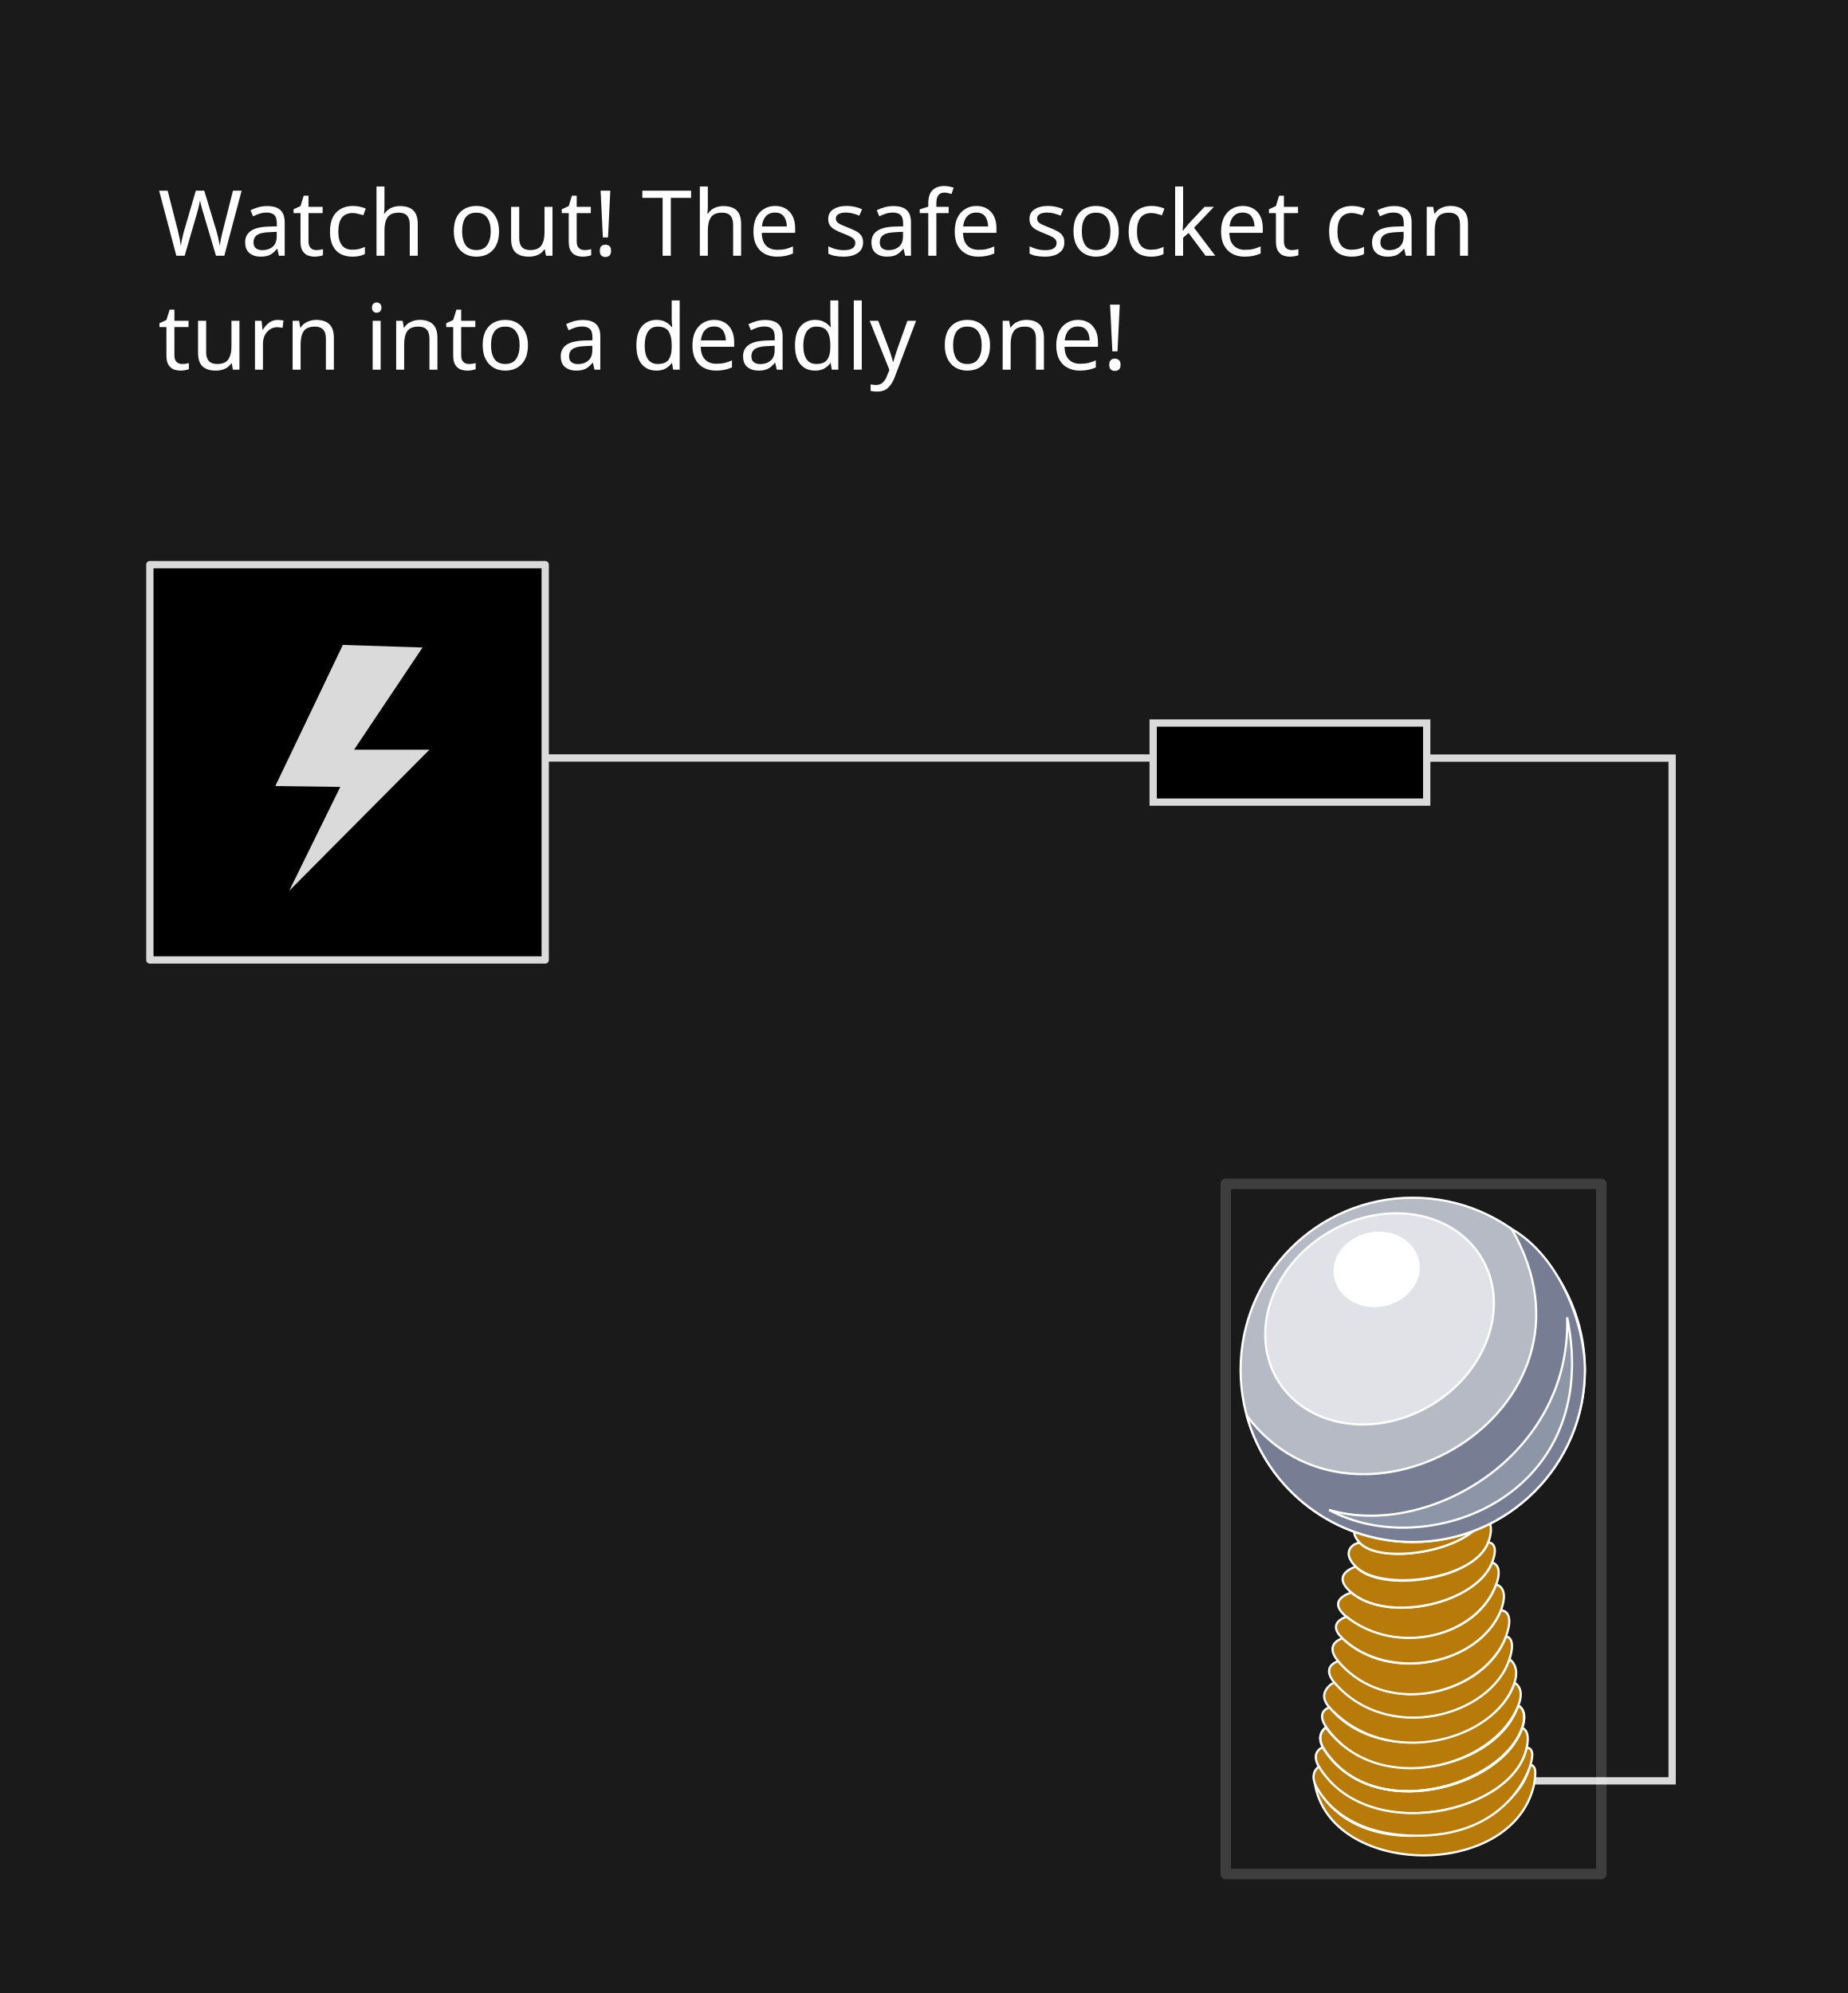
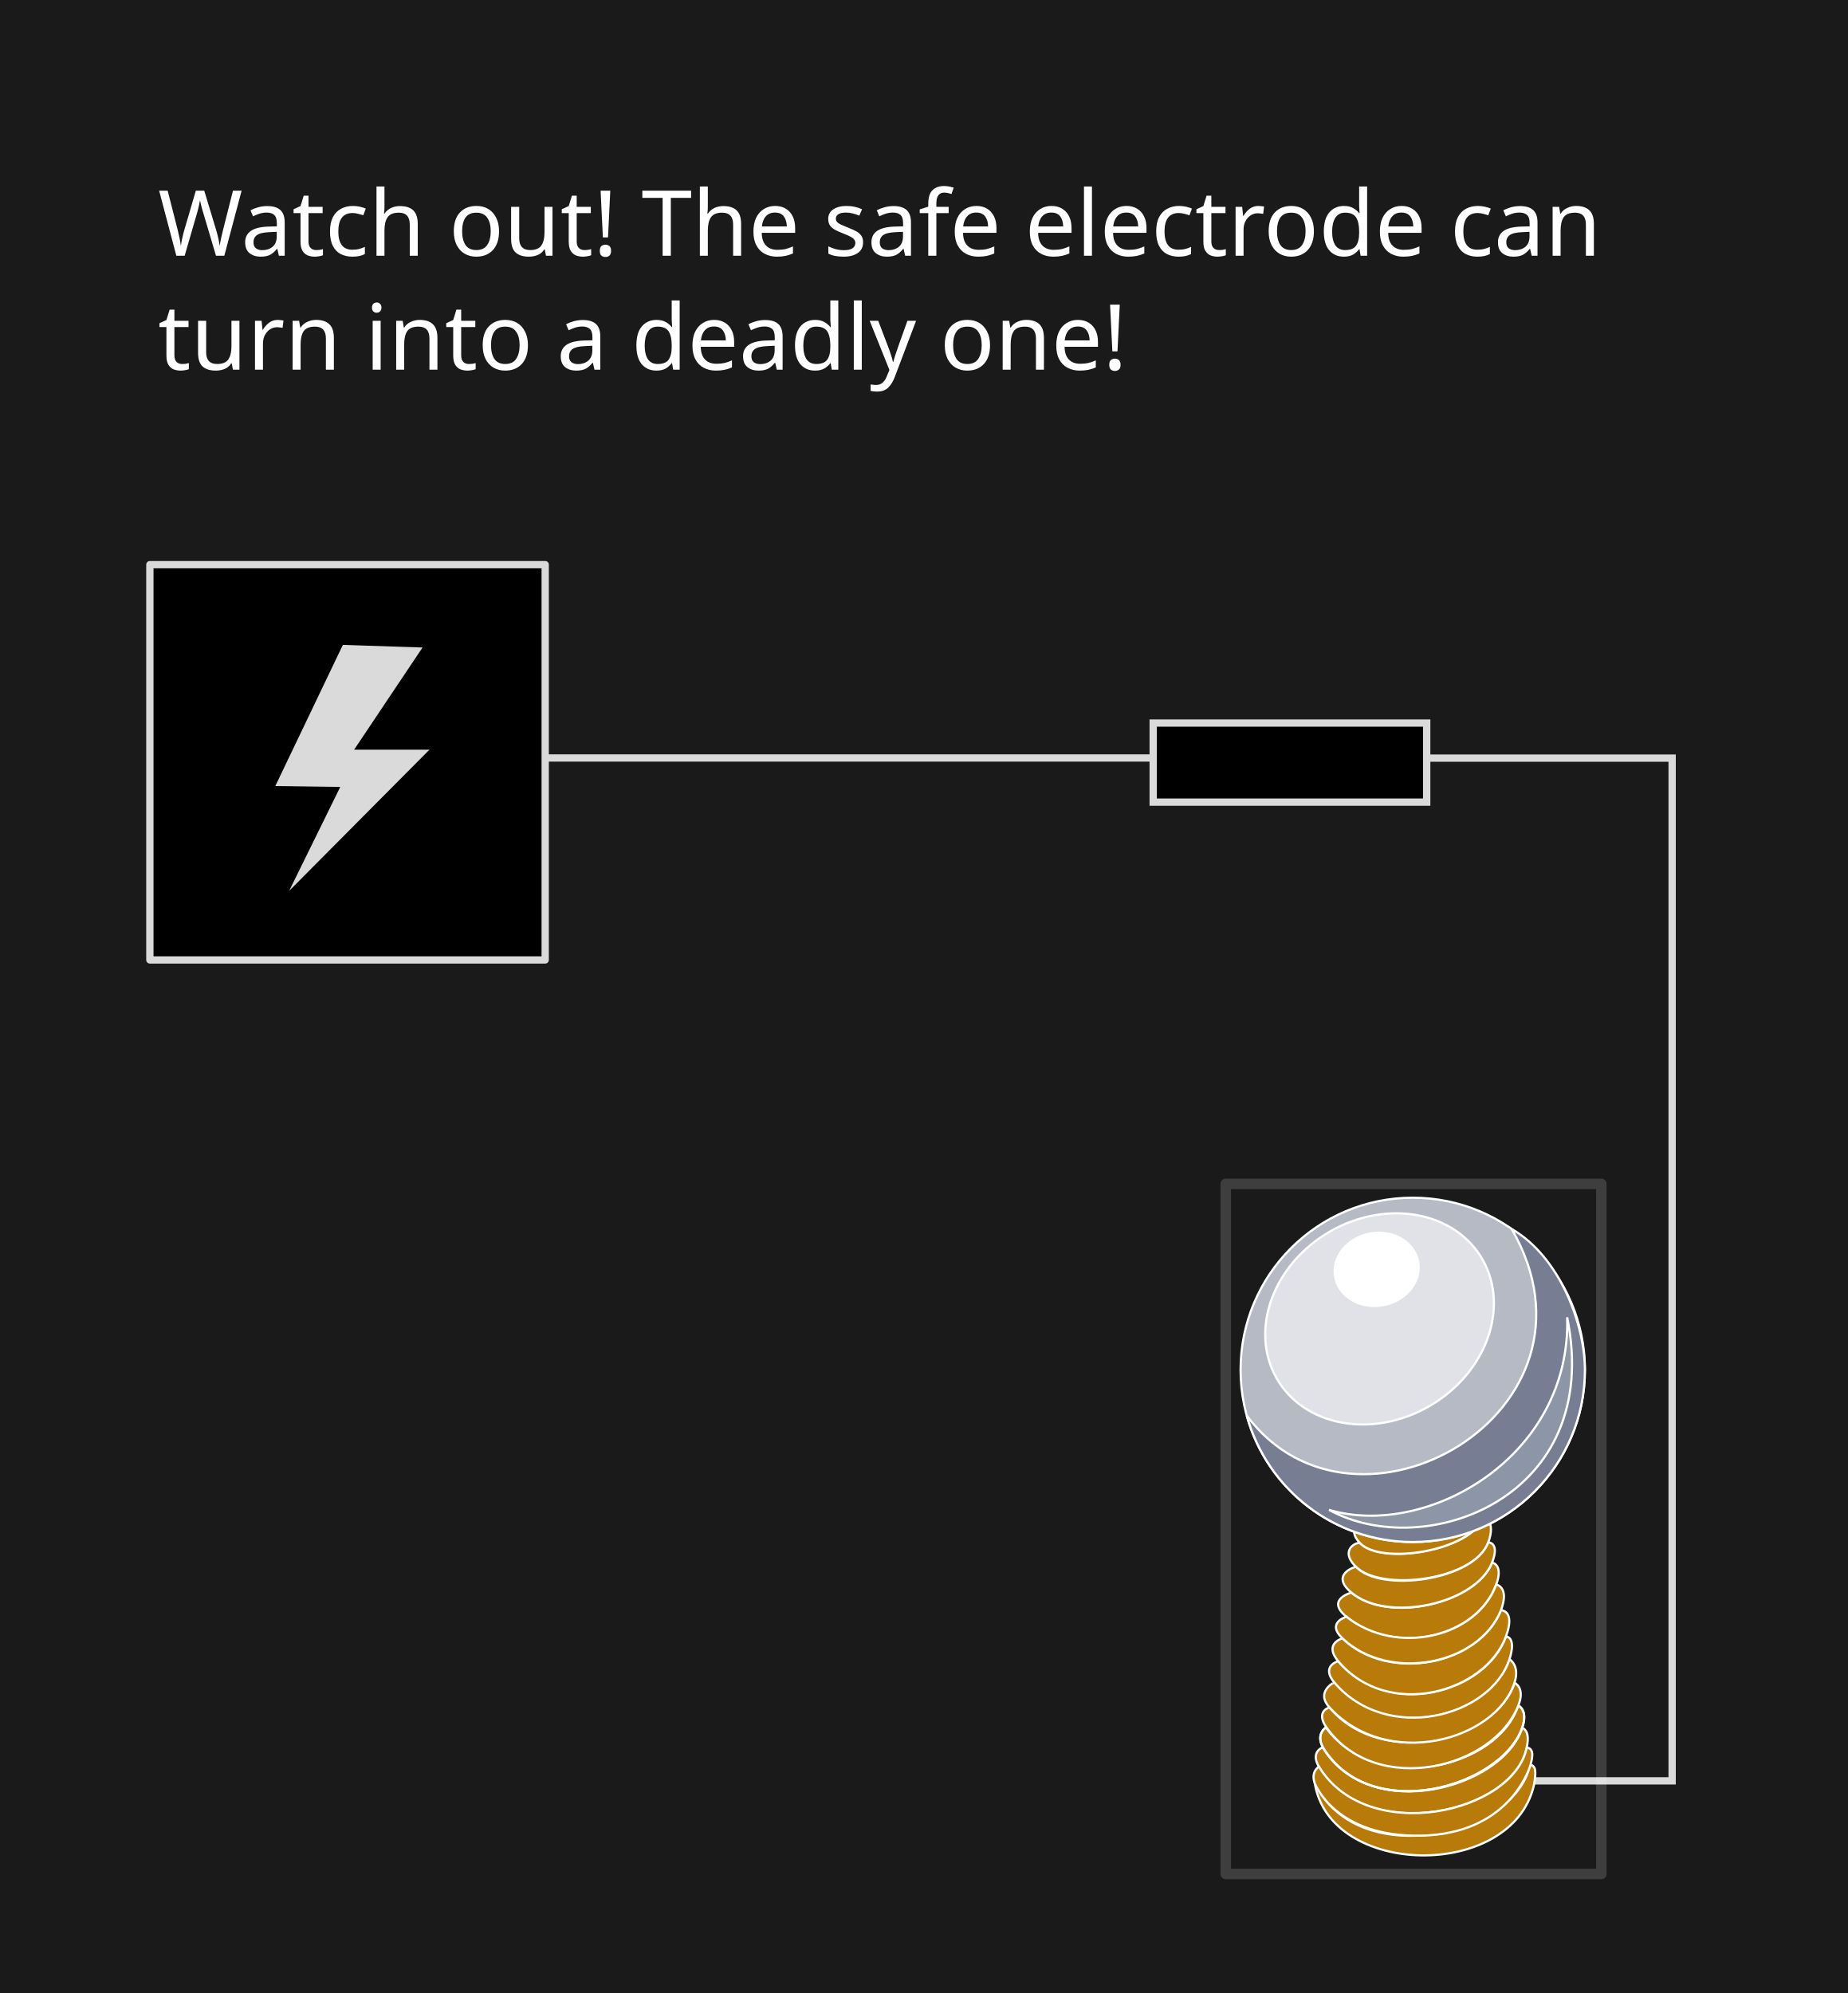
<svg xmlns="http://www.w3.org/2000/svg" width="253.385" height="273.296" viewBox="0 0 253.385 273.296" id="svg2" version="1.1">
  <defs id="defs4">
    <pattern y="0" x="0" height="6" width="6" patternUnits="userSpaceOnUse" id="EMFhbasepattern" />
  </defs>
  <g id="background">
    <rect style="color:#000000;clip-rule:nonzero;display:inline;overflow:visible;visibility:visible;opacity:1;isolation:auto;mix-blend-mode:normal;color-interpolation:sRGB;color-interpolation-filters:linearRGB;solid-color:#000000;solid-opacity:1;fill:#1a1a1a;fill-opacity:1;fill-rule:nonzero;stroke:none;stroke-width:1.459px;stroke-linecap:butt;stroke-linejoin:miter;stroke-miterlimit:4;stroke-dasharray:none;stroke-dashoffset:0;stroke-opacity:1;color-rendering:auto;image-rendering:auto;shape-rendering:auto;text-rendering:auto;enable-background:accumulate" id="rect4145" width="253.764" height="273.719" x="-0.009" y="-0.078" />
  </g>
  <g id="powerlines" powerlines="" transform="translate(0,2)">
    <path style="fill:none;fill-rule:evenodd;stroke:#dadada;stroke-width:1;stroke-linecap:butt;stroke-linejoin:miter;stroke-miterlimit:4;stroke-dasharray:none;stroke-opacity:1" d="M 191.101,101.958 L 229.285,101.958 L 229.285,242.205 L 206.312,242.205" id="path3380-1" />
    <path style="fill:none;fill-rule:evenodd;stroke:#dadada;stroke-width:1px;stroke-linecap:butt;stroke-linejoin:miter;stroke-opacity:1" d="M 70.1,101.94 L 161.069,101.94" id="path4193" />
  </g>
  <g transform="translate(114.5869,48.403)" id="generators">
    <rect style="opacity:1;fill:#000000;fill-opacity:1;stroke:#dadada;stroke-width:1;stroke-linejoin:round;stroke-miterlimit:4;stroke-dasharray:none;stroke-dashoffset:0;stroke-opacity:1" id="rect4188" width="54.208" height="54.208" x="-94.037" y="29.026" />
  </g>
  <g transform="translate(-85.73159,24.27616)" id="switches">
    <path id="path4148-3" d="M 281.365,74.871 L 281.365,85.719 C 243.857,85.719 281.365,85.719 243.857,85.719 L 243.857,74.871 Z" style="fill:#000000;fill-opacity:1;fill-rule:evenodd;stroke:#dadada;stroke-width:1;stroke-linecap:butt;stroke-linejoin:miter;stroke-miterlimit:4;stroke-dasharray:none;stroke-opacity:1" />
  </g>
  <g id="decorations">
    <g id="g4222" transform="matrix(0.4539065,0,0,0.4539065,70.6501,101.7164)" style="stroke:#ffffff;stroke-width:0.661;stroke-miterlimit:4;stroke-dasharray:none;stroke-opacity:1">
      <path style="fill:#b87b0a;fill-opacity:1;fill-rule:evenodd;stroke:#ffffff;stroke-width:0.661;stroke-linecap:butt;stroke-linejoin:miter;stroke-miterlimit:4;stroke-dasharray:none;stroke-opacity:1" d="M 241.495,314.36 C 254.132,341.538 302.032,330.68 306.498,309.238 C 306.498,309.238 307.175,308.73 307.874,309.936 C 308.593,311.164 307.704,315.355 307.704,315.355 C 300.931,344.078 245.813,343.147 241.495,314.36 Z" id="path4160" />
      <path style="fill:#b87b0a;fill-opacity:1;fill-rule:evenodd;stroke:#ffffff;stroke-width:0.661;stroke-linecap:butt;stroke-linejoin:miter;stroke-miterlimit:4;stroke-dasharray:none;stroke-opacity:1" d="M 305.566,303.904 C 306.18,300.877 305.969,298.634 304.169,297.893 C 298.56,315.948 258.407,327.356 243.929,303.777 C 241.771,304.73 241.114,306.825 242.765,309.619 C 257.116,333.791 301.566,323.546 305.566,303.904 Z" id="path4162" />
      <path style="fill:#b87b0a;fill-opacity:1;fill-rule:evenodd;stroke:#ffffff;stroke-width:0.661;stroke-miterlimit:4;stroke-dasharray:none;stroke-opacity:1" d="M 243.993,303.819 C 258.407,327.356 297.989,315.757 304.212,297.829 C 306.074,292.432 302.963,291.119 302.963,291.119 C 296.846,310 260.355,318.742 244.903,297.766 C 244.903,297.766 241.771,299.734 243.972,303.714 Z" id="path4164" />
      <path style="fill:none;stroke:#ffffff;stroke-width:0.661;stroke-linecap:butt;stroke-linejoin:miter;stroke-miterlimit:4;stroke-dasharray:none;stroke-opacity:1" d="M 243.993,303.819 C 258.407,327.356 297.989,315.757 304.212,297.829 C 306.074,292.432 302.963,291.119 302.963,291.119 C 296.846,310 260.355,318.742 244.903,297.766 C 244.903,297.766 241.771,299.734 243.972,303.714" id="path4166-9" />
      <path style="fill:#b87b0a;fill-opacity:1;fill-rule:evenodd;stroke:#ffffff;stroke-width:0.661;stroke-linecap:butt;stroke-linejoin:miter;stroke-miterlimit:4;stroke-dasharray:none;stroke-opacity:1" d="M 253.92,249.21 C 261.604,256.872 289.691,253.422 293.946,241.865 C 296.338,235.346 292.655,234.16 292.655,234.16 C 288.612,244.532 261.752,248.765 255.254,242.14 C 254.534,241.505 248.713,244.003 253.92,249.21 Z" id="path4168" />
      <path style="fill:#b87b0a;fill-opacity:1;fill-rule:evenodd;stroke:#ffffff;stroke-width:0.661;stroke-linecap:butt;stroke-linejoin:miter;stroke-miterlimit:4;stroke-dasharray:none;stroke-opacity:1" d="M 245.983,291.733 C 261.709,310.529 296.401,301.745 301.862,284.283 C 301.862,284.283 305.143,285.658 303.069,291.035 C 295.66,310.211 260.376,318.911 245.199,297.977 C 241.495,292.855 245.983,291.733 245.983,291.733 Z" id="path4170" />
      <path style="fill:#b87b0a;fill-opacity:1;fill-rule:evenodd;stroke:#ffffff;stroke-width:0.661;stroke-linecap:butt;stroke-linejoin:miter;stroke-miterlimit:4;stroke-dasharray:none;stroke-opacity:1" d="M 247.358,284.134 C 262.831,303.1 294.877,294.697 300.359,277.171 C 302.54,270.249 299.28,270.313 299.28,270.313 C 293.142,287.331 263.911,295.48 248.607,277.763 C 248.607,277.763 243.337,279.181 247.358,284.134 Z" id="path4172" />
      <path style="fill:#b87b0a;fill-opacity:1;fill-rule:evenodd;stroke:#ffffff;stroke-width:0.661;stroke-linecap:butt;stroke-linejoin:miter;stroke-miterlimit:4;stroke-dasharray:none;stroke-opacity:1" d="M 251.105,264.344 C 266.091,276.514 290.475,270.482 296.338,254.628 C 298.603,248.469 295.089,247.982 295.089,247.982 C 290.242,260.301 263.784,266.461 252.608,257.041 C 252.608,257.041 244.67,259.116 251.105,264.344 Z" id="path4174" />
      <path style="fill:#b87b0a;fill-opacity:1;fill-rule:evenodd;stroke:#ffffff;stroke-width:0.661;stroke-linecap:butt;stroke-linejoin:miter;stroke-miterlimit:4;stroke-dasharray:none;stroke-opacity:1" d="M 292.655,234.16 C 288.612,244.532 261.731,248.786 255.254,242.14 C 250.597,237.378 256.418,235.832 256.418,235.832 C 263.149,245.146 287.321,240.849 292.655,234.16 Z" id="path4176" />
      <path style="fill:#b87b0a;fill-opacity:1;fill-rule:evenodd;stroke:#ffffff;stroke-width:0.661;stroke-linecap:butt;stroke-linejoin:miter;stroke-miterlimit:4;stroke-dasharray:none;stroke-opacity:1" d="M 242.765,309.598 C 257.413,333.622 301.524,323.631 305.566,303.883 C 308.149,304.052 307.069,307.756 306.709,309.048 C 306.032,311.418 299.555,329.896 273.774,330.468 C 247.676,331.039 241.644,314.847 241.495,314.572 C 240.712,312.243 241.368,310.698 242.765,309.598 Z" id="path4178" />
      <path style="fill:#b87b0a;fill-opacity:1;fill-rule:evenodd;stroke:#ffffff;stroke-width:0.661;stroke-linecap:butt;stroke-linejoin:miter;stroke-miterlimit:4;stroke-dasharray:none;stroke-opacity:1" d="M 301.862,284.283 C 303.598,279.054 300.359,277.171 300.359,277.171 C 294.623,294.612 263.445,302.909 247.38,284.156 C 247.401,284.198 241.644,286.992 245.983,291.733 C 263.403,310.804 296.084,301.766 301.862,284.283 Z" id="path4180" />
      <path style="fill:#b87b0a;fill-opacity:1;fill-rule:evenodd;stroke:#ffffff;stroke-width:0.661;stroke-linecap:butt;stroke-linejoin:miter;stroke-miterlimit:4;stroke-dasharray:none;stroke-opacity:1" d="M 248.607,277.763 C 263.699,295.67 292.972,287.267 299.28,270.313 C 302.243,262.312 297.777,262.375 297.777,262.375 C 291.088,278.927 263.911,284.346 249.898,270.863 C 249.898,270.863 244.099,272.429 248.607,277.763 Z" id="path4182" />
      <path style="fill:#b87b0a;fill-opacity:1;fill-rule:evenodd;stroke:#ffffff;stroke-width:0.661;stroke-linecap:butt;stroke-linejoin:miter;stroke-miterlimit:4;stroke-dasharray:none;stroke-opacity:1" d="M 251.105,264.344 C 266.218,276.345 290.58,270.525 296.338,254.628 C 296.338,254.628 300.444,255.221 297.777,262.375 C 291.088,278.927 264.017,284.24 249.898,270.863 C 244.861,266.101 251.105,264.344 251.105,264.344 Z" id="path4184" />
      <path style="fill:#b87b0a;fill-opacity:1;fill-rule:evenodd;stroke:#ffffff;stroke-width:0.661;stroke-linecap:butt;stroke-linejoin:miter;stroke-miterlimit:4;stroke-dasharray:none;stroke-opacity:1" d="M 252.608,257.041 C 263.868,266.376 290.221,260.301 295.089,247.982 C 297.523,241.823 293.946,241.865 293.946,241.865 C 289.713,253.422 261.265,257.211 253.92,249.21 C 253.92,249.21 245.94,251.496 252.608,257.041 Z" id="path4186" />
      <path style="fill:#b6bac5;fill-opacity:1;fill-rule:nonzero;stroke:#ffffff;stroke-width:0.661;stroke-linecap:butt;stroke-linejoin:miter;stroke-miterlimit:4;stroke-dasharray:none;stroke-opacity:1" d="M 323.134,189.753 C 323.134,218.476 299.851,241.759 271.129,241.759 C 242.406,241.759 219.122,218.476 219.122,189.753 C 219.122,161.03 242.406,137.747 271.129,137.747 C 299.851,137.747 323.134,161.03 323.134,189.753 Z" id="path4188" />
      <path style="fill:#e0e2e7;fill-opacity:1;fill-rule:nonzero;stroke:#ffffff;stroke-width:0.661;stroke-linecap:butt;stroke-linejoin:miter;stroke-miterlimit:4;stroke-dasharray:none;stroke-opacity:1" d="M 275.997,200.802 C 258.788,210.644 238.172,206.792 229.938,192.187 C 221.726,177.582 229.007,157.749 246.215,147.907 C 263.424,138.064 284.04,141.917 292.274,156.522 C 300.486,171.126 293.205,190.96 275.997,200.802 Z" id="path4190" />
      <path style="fill:#ffffff;fill-opacity:1;fill-rule:nonzero;stroke:#ffffff;stroke-width:0.661;stroke-linecap:butt;stroke-linejoin:miter;stroke-miterlimit:4;stroke-dasharray:none;stroke-opacity:1" d="M 262.239,170.216 C 255.338,171.507 248.819,167.719 247.697,161.729 C 246.575,155.76 251.295,149.854 258.217,148.563 C 265.117,147.272 271.637,151.082 272.758,157.051 C 273.88,163.041 269.16,168.925 262.239,170.216 Z" id="path4192" />
      <path style="fill:#777e94;fill-opacity:1;fill-rule:evenodd;stroke:#ffffff;stroke-width:0.661;stroke-linecap:butt;stroke-linejoin:miter;stroke-miterlimit:4;stroke-dasharray:none;stroke-opacity:1" d="M 301.037,147.208 C 332.871,202.58 253.603,247.453 220.985,203.553 C 227.187,226.117 247.718,241.759 271.129,241.759 C 299.851,241.759 323.134,218.476 323.134,189.753 C 323.134,176.249 315.663,155.654 301.037,147.208 Z" id="path4194" />
      <path style="fill:#8d96a6;fill-opacity:1;fill-rule:evenodd;stroke:#ffffff;stroke-width:0.661;stroke-linecap:butt;stroke-linejoin:miter;stroke-miterlimit:4;stroke-dasharray:none;stroke-opacity:1" d="M 317.779,173.878 C 319.049,216.084 275.341,240.849 245.834,232.044 C 274.769,247.982 328.849,228.488 317.779,173.878 Z" id="path4196" />
    </g>
    <path id="path4191" d="M 47.013,88.435 L 57.938,88.791 L 48.557,102.803 L 58.888,102.803 L 39.651,122.159 L 46.657,107.91 L 37.751,107.791 Z" style="fill:#dadada;fill-opacity:1;fill-rule:evenodd;stroke:none;stroke-width:1;stroke-linecap:butt;stroke-linejoin:miter;stroke-miterlimit:4;stroke-dasharray:none;stroke-opacity:1" />
    <text xml:space="preserve" style="font-style:normal;font-weight:normal;font-size:12.5px;line-height:125%;font-family:sans-serif;letter-spacing:0px;word-spacing:0px;display:inline;fill:#000000;fill-opacity:1;stroke:none;stroke-width:1px;stroke-linecap:butt;stroke-linejoin:miter;stroke-opacity:1" x="21.664" y="35.071" id="text3407">
-       <tspan x="21.664" y="35.071" style="font-size:12.5px;fill:#ffffff" id="tspan3403">Watch out! The safe socket can</tspan>
+       <tspan x="21.664" y="35.071" style="font-size:12.5px;fill:#ffffff" id="tspan3403">Watch out! The safe electrode can</tspan>
      <tspan x="21.664" y="50.696" style="font-size:12.5px;fill:#ffffff" id="tspan3433">turn into a deadly one!</tspan>
    </text>
  </g>
  <g transform="translate(-15.38192,2.380042)" id="sockets" style="opacity:1">
    <rect style="opacity:1;fill:#000000;fill-opacity:0;stroke:#ffffff;stroke-width:1.438;stroke-linejoin:round;stroke-miterlimit:4;stroke-dasharray:none;stroke-dashoffset:0;stroke-opacity:0.16" id="rect4149" width="51.5" height="94.637" x="183.458" y="159.959" />
  </g>
</svg>
